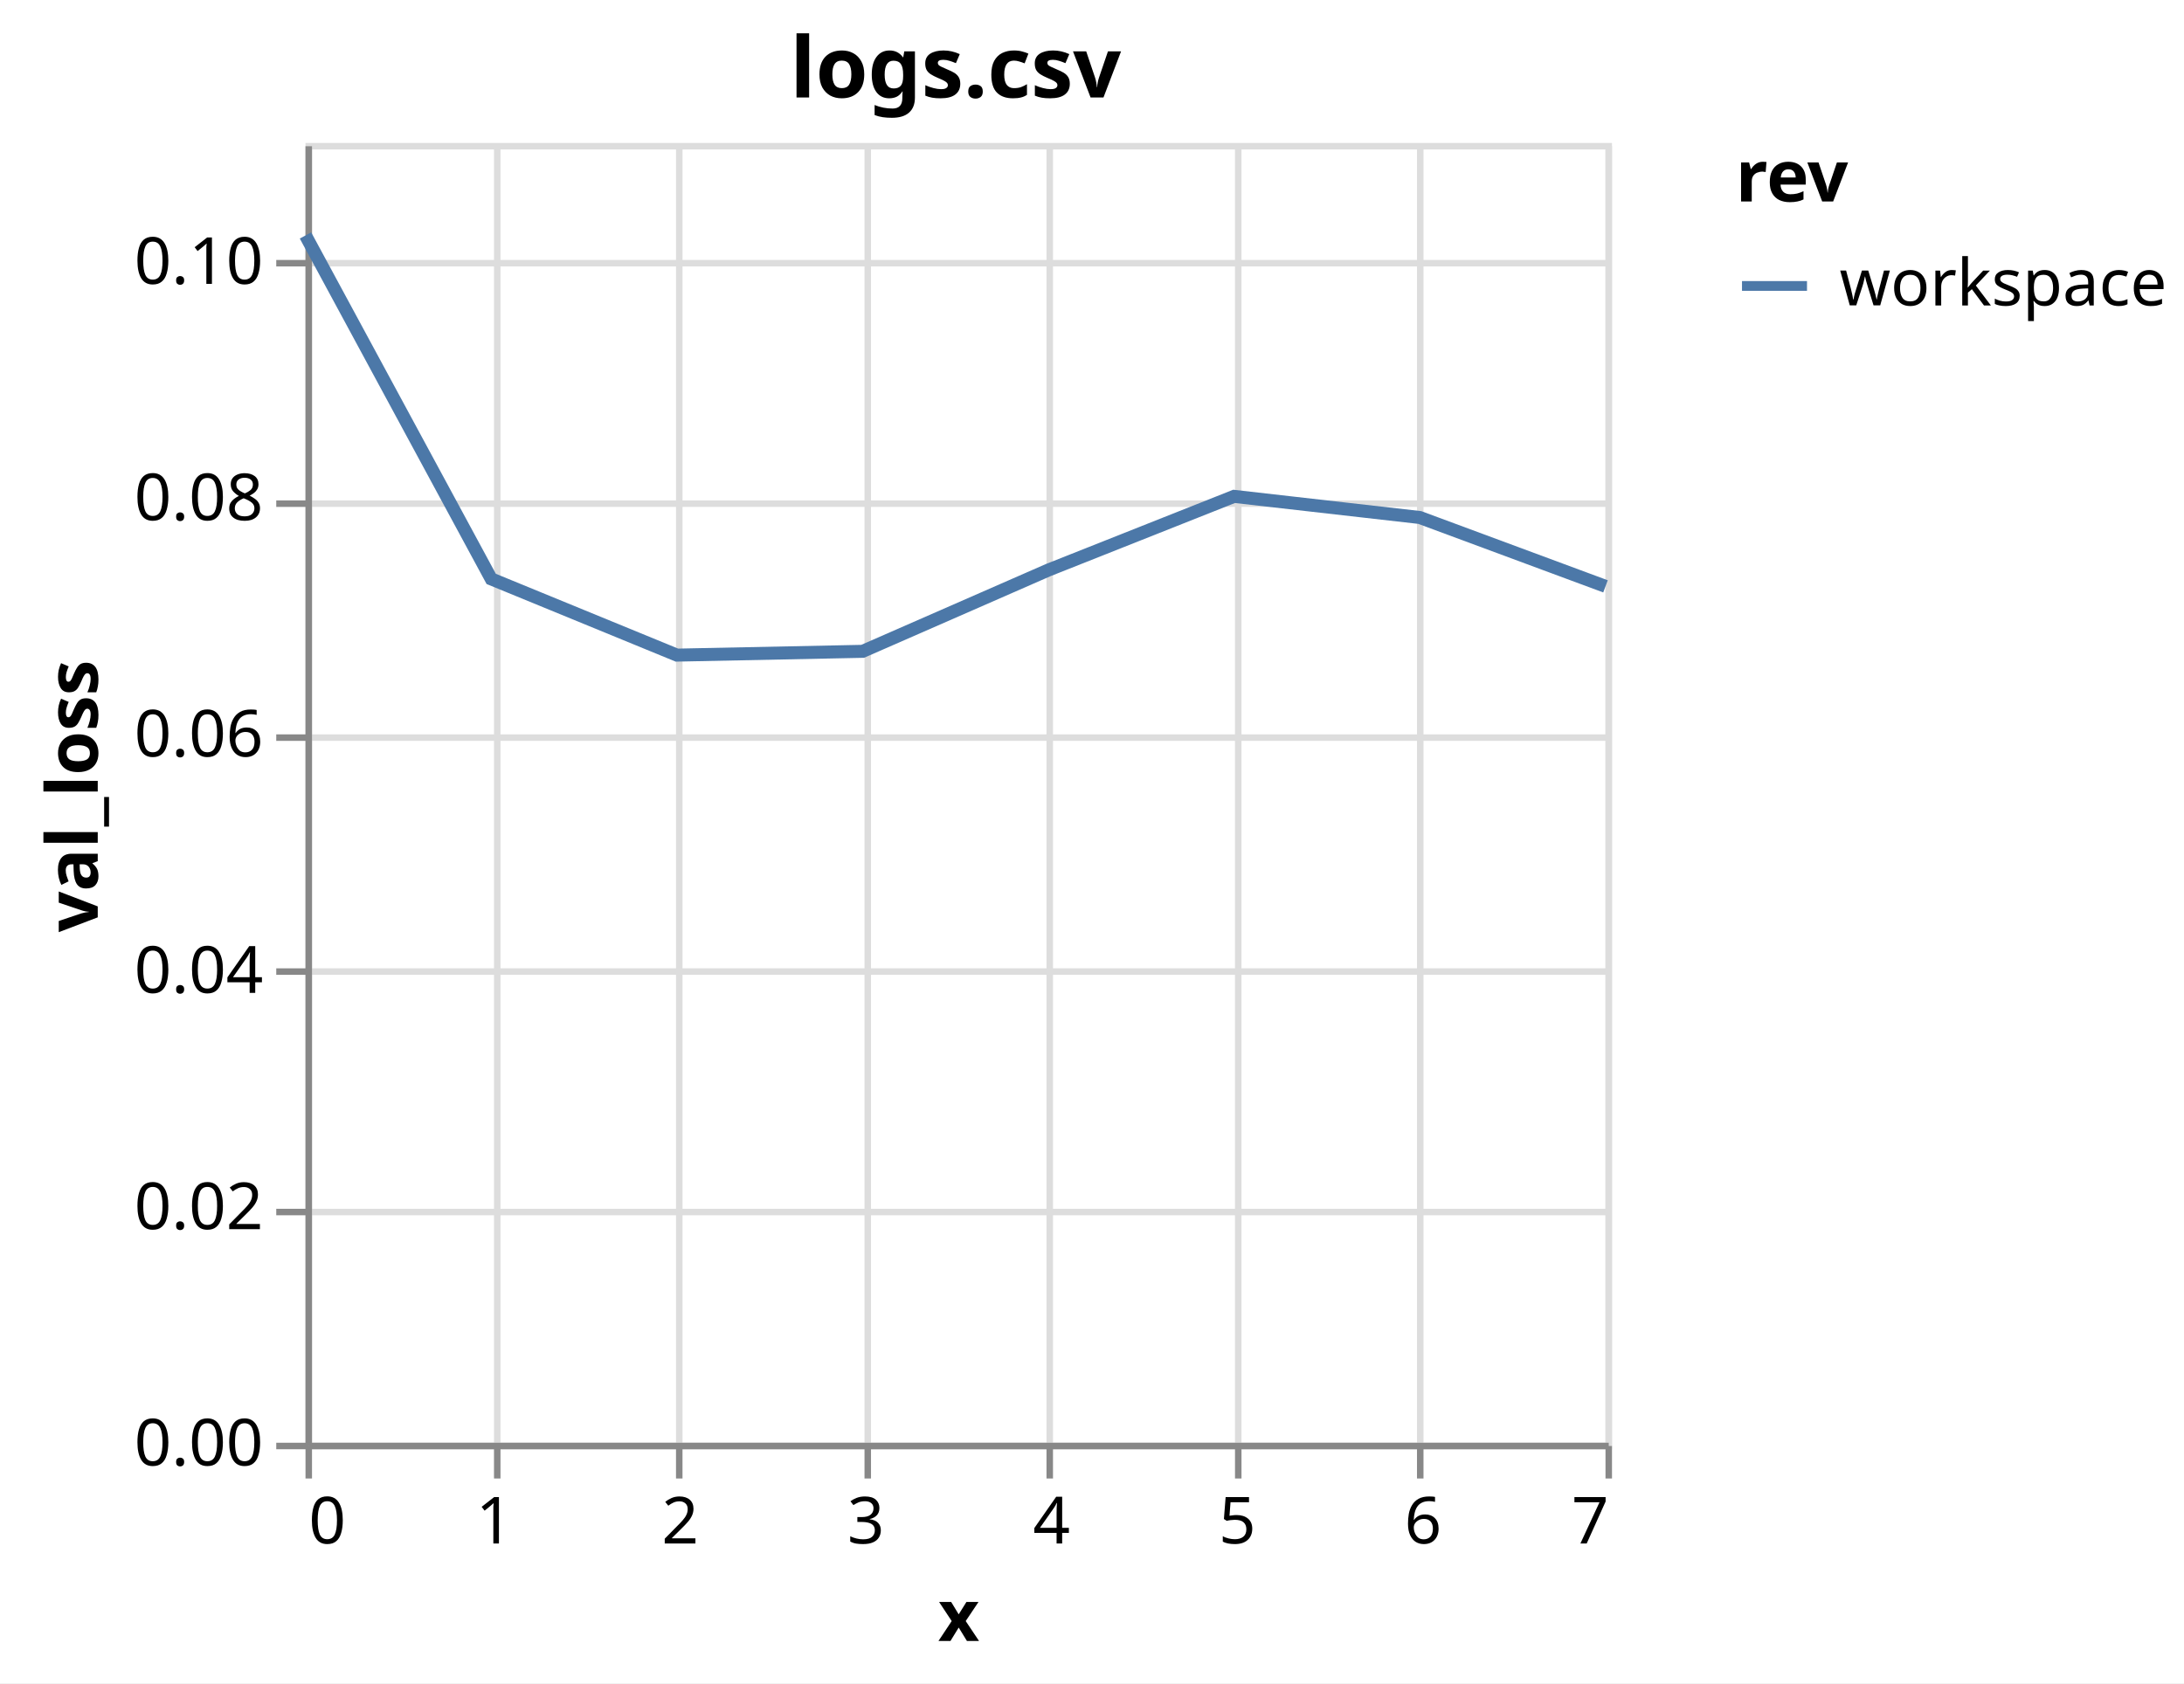
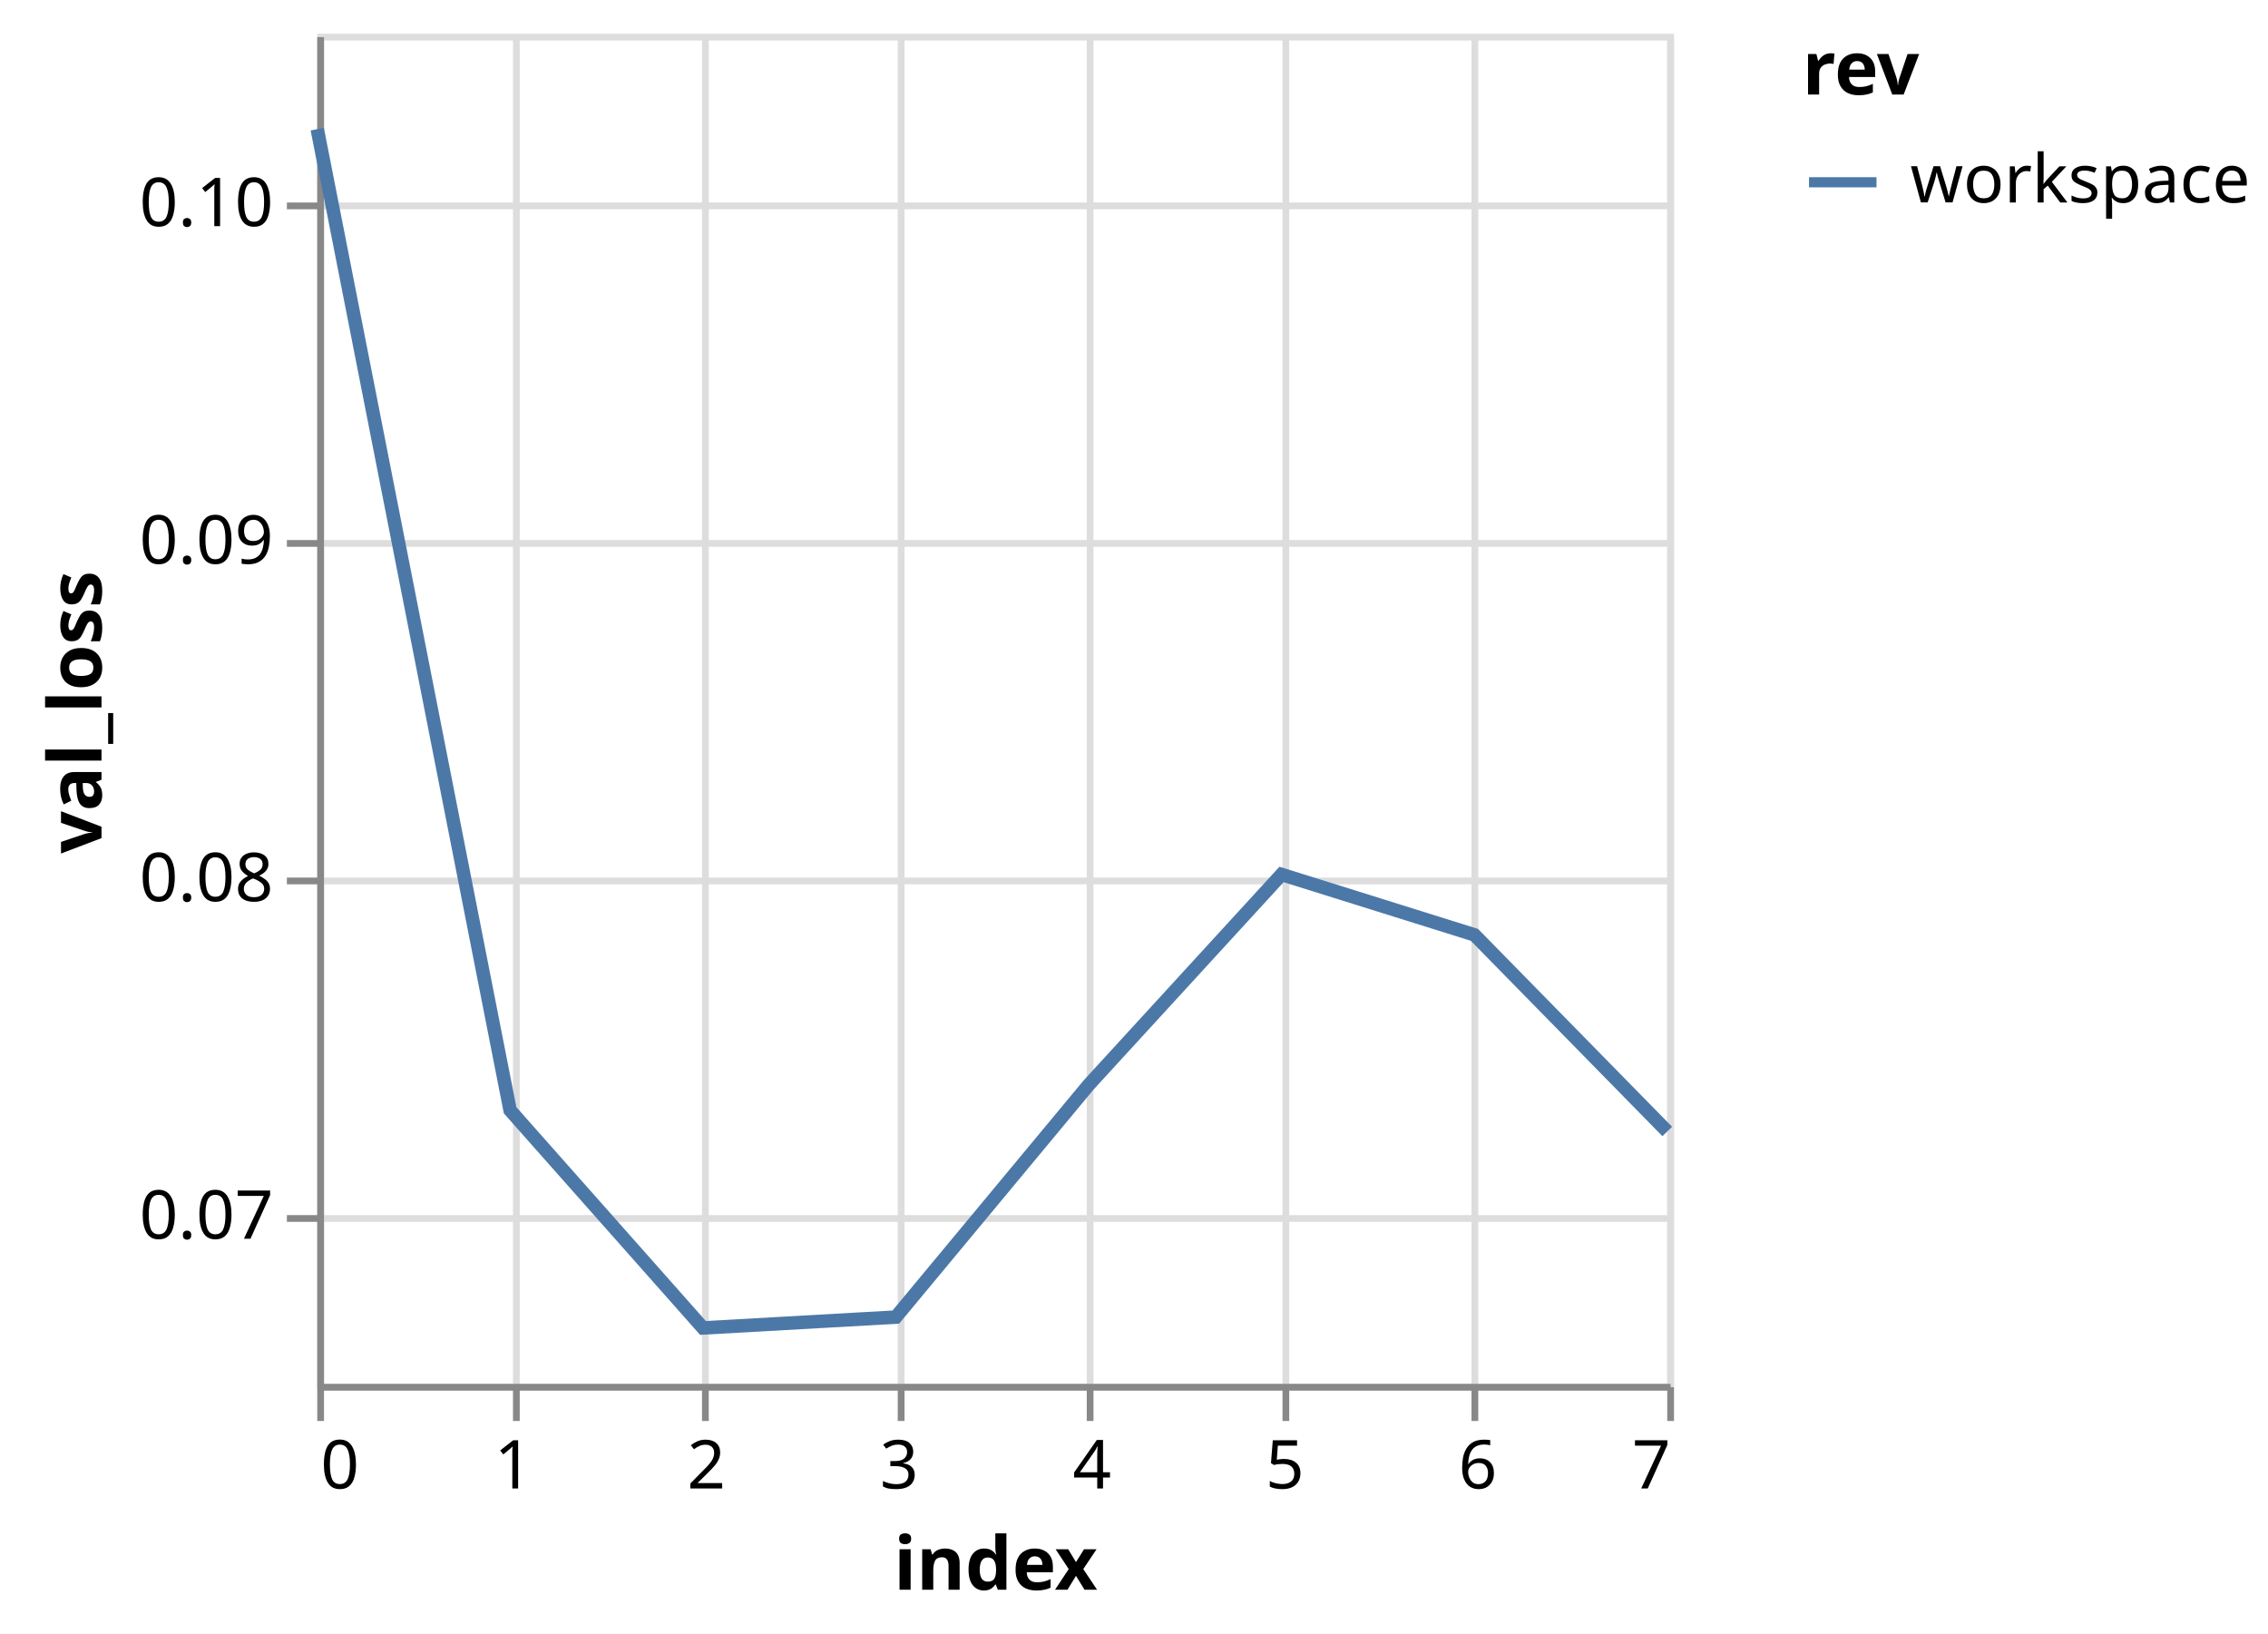
- <svg xmlns="http://www.w3.org/2000/svg" class="marks" width="336" height="259" viewBox="0 0 336 259" version="1.1">
-   <rect width="336" height="259" style="fill: white;" />
-   <g transform="translate(47,22)">
-     <g class="mark-group role-frame root">
+ <svg xmlns="http://www.w3.org/2000/svg" class="marks" width="336" height="242" viewBox="0 0 336 242" version="1.1">
+   <rect width="336" height="242" fill="white" />
+   <g fill="none" stroke-miterlimit="10" transform="translate(47,5)">
+     <g class="mark-group role-frame root" role="graphics-object" aria-roledescription="group mark container">
      <g transform="translate(0,0)">
-         <path class="background" d="M0.5,0.5h200v200h-200Z" style="fill: none; stroke: #ddd;" />
+         <path class="background" aria-hidden="true" d="M0.5,0.5h200v200h-200Z" stroke="#ddd" />
        <g>
-           <g class="mark-group role-axis">
+           <g class="mark-group role-axis" aria-hidden="true">
            <g transform="translate(0.5,200.5)">
-               <path class="background" d="M0,0h0v0h0Z" style="pointer-events: none; fill: none;" />
+               <path class="background" aria-hidden="true" d="M0,0h0v0h0Z" pointer-events="none" />
              <g>
-                 <g class="mark-rule role-axis-grid" style="pointer-events: none;">
-                   <line transform="translate(0,-200)" x2="0" y2="200" style="fill: none; stroke: #ddd; stroke-width: 1; opacity: 1;" />
-                   <line transform="translate(29,-200)" x2="0" y2="200" style="fill: none; stroke: #ddd; stroke-width: 1; opacity: 1;" />
-                   <line transform="translate(57,-200)" x2="0" y2="200" style="fill: none; stroke: #ddd; stroke-width: 1; opacity: 1;" />
-                   <line transform="translate(86,-200)" x2="0" y2="200" style="fill: none; stroke: #ddd; stroke-width: 1; opacity: 1;" />
-                   <line transform="translate(114,-200)" x2="0" y2="200" style="fill: none; stroke: #ddd; stroke-width: 1; opacity: 1;" />
-                   <line transform="translate(143,-200)" x2="0" y2="200" style="fill: none; stroke: #ddd; stroke-width: 1; opacity: 1;" />
-                   <line transform="translate(171,-200)" x2="0" y2="200" style="fill: none; stroke: #ddd; stroke-width: 1; opacity: 1;" />
-                   <line transform="translate(200,-200)" x2="0" y2="200" style="fill: none; stroke: #ddd; stroke-width: 1; opacity: 1;" />
+                 <g class="mark-rule role-axis-grid" pointer-events="none">
+                   <line transform="translate(0,-200)" x2="0" y2="200" stroke="#ddd" stroke-width="1" opacity="1" />
+                   <line transform="translate(29,-200)" x2="0" y2="200" stroke="#ddd" stroke-width="1" opacity="1" />
+                   <line transform="translate(57,-200)" x2="0" y2="200" stroke="#ddd" stroke-width="1" opacity="1" />
+                   <line transform="translate(86,-200)" x2="0" y2="200" stroke="#ddd" stroke-width="1" opacity="1" />
+                   <line transform="translate(114,-200)" x2="0" y2="200" stroke="#ddd" stroke-width="1" opacity="1" />
+                   <line transform="translate(143,-200)" x2="0" y2="200" stroke="#ddd" stroke-width="1" opacity="1" />
+                   <line transform="translate(171,-200)" x2="0" y2="200" stroke="#ddd" stroke-width="1" opacity="1" />
+                   <line transform="translate(200,-200)" x2="0" y2="200" stroke="#ddd" stroke-width="1" opacity="1" />
                </g>
              </g>
-               <path class="foreground" d="" style="pointer-events: none; display: none; fill: none;" />
+               <path class="foreground" aria-hidden="true" d="" pointer-events="none" display="none" />
            </g>
          </g>
-           <g class="mark-group role-axis">
+           <g class="mark-group role-axis" aria-hidden="true">
            <g transform="translate(0.5,0.5)">
-               <path class="background" d="M0,0h0v0h0Z" style="pointer-events: none; fill: none;" />
+               <path class="background" aria-hidden="true" d="M0,0h0v0h0Z" pointer-events="none" />
              <g>
-                 <g class="mark-rule role-axis-grid" style="pointer-events: none;">
-                   <line transform="translate(0,200)" x2="200" y2="0" style="fill: none; stroke: #ddd; stroke-width: 1; opacity: 1;" />
-                   <line transform="translate(0,164)" x2="200" y2="0" style="fill: none; stroke: #ddd; stroke-width: 1; opacity: 1;" />
-                   <line transform="translate(0,127)" x2="200" y2="0" style="fill: none; stroke: #ddd; stroke-width: 1; opacity: 1;" />
-                   <line transform="translate(0,91)" x2="200" y2="0" style="fill: none; stroke: #ddd; stroke-width: 1; opacity: 1;" />
-                   <line transform="translate(0,55)" x2="200" y2="0" style="fill: none; stroke: #ddd; stroke-width: 1; opacity: 1;" />
-                   <line transform="translate(0,18)" x2="200" y2="0" style="fill: none; stroke: #ddd; stroke-width: 1; opacity: 1;" />
+                 <g class="mark-rule role-axis-grid" pointer-events="none">
+                   <line transform="translate(0,175)" x2="200" y2="0" stroke="#ddd" stroke-width="1" opacity="1" />
+                   <line transform="translate(0,125)" x2="200" y2="0" stroke="#ddd" stroke-width="1" opacity="1" />
+                   <line transform="translate(0,75)" x2="200" y2="0" stroke="#ddd" stroke-width="1" opacity="1" />
+                   <line transform="translate(0,25)" x2="200" y2="0" stroke="#ddd" stroke-width="1" opacity="1" />
                </g>
              </g>
-               <path class="foreground" d="" style="pointer-events: none; display: none; fill: none;" />
+               <path class="foreground" aria-hidden="true" d="" pointer-events="none" display="none" />
            </g>
          </g>
-           <g class="mark-group role-axis">
+           <g class="mark-group role-axis" role="graphics-symbol" aria-roledescription="axis" aria-label="X-axis titled 'index' for a linear scale with values from 0 to 7">
            <g transform="translate(0.5,200.5)">
-               <path class="background" d="M0,0h0v0h0Z" style="pointer-events: none; fill: none;" />
+               <path class="background" aria-hidden="true" d="M0,0h0v0h0Z" pointer-events="none" />
              <g>
-                 <g class="mark-rule role-axis-tick" style="pointer-events: none;">
-                   <line transform="translate(0,0)" x2="0" y2="5" style="fill: none; stroke: #888; stroke-width: 1; opacity: 1;" />
-                   <line transform="translate(29,0)" x2="0" y2="5" style="fill: none; stroke: #888; stroke-width: 1; opacity: 1;" />
-                   <line transform="translate(57,0)" x2="0" y2="5" style="fill: none; stroke: #888; stroke-width: 1; opacity: 1;" />
-                   <line transform="translate(86,0)" x2="0" y2="5" style="fill: none; stroke: #888; stroke-width: 1; opacity: 1;" />
-                   <line transform="translate(114,0)" x2="0" y2="5" style="fill: none; stroke: #888; stroke-width: 1; opacity: 1;" />
-                   <line transform="translate(143,0)" x2="0" y2="5" style="fill: none; stroke: #888; stroke-width: 1; opacity: 1;" />
-                   <line transform="translate(171,0)" x2="0" y2="5" style="fill: none; stroke: #888; stroke-width: 1; opacity: 1;" />
-                   <line transform="translate(200,0)" x2="0" y2="5" style="fill: none; stroke: #888; stroke-width: 1; opacity: 1;" />
+                 <g class="mark-rule role-axis-tick" pointer-events="none">
+                   <line transform="translate(0,0)" x2="0" y2="5" stroke="#888" stroke-width="1" opacity="1" />
+                   <line transform="translate(29,0)" x2="0" y2="5" stroke="#888" stroke-width="1" opacity="1" />
+                   <line transform="translate(57,0)" x2="0" y2="5" stroke="#888" stroke-width="1" opacity="1" />
+                   <line transform="translate(86,0)" x2="0" y2="5" stroke="#888" stroke-width="1" opacity="1" />
+                   <line transform="translate(114,0)" x2="0" y2="5" stroke="#888" stroke-width="1" opacity="1" />
+                   <line transform="translate(143,0)" x2="0" y2="5" stroke="#888" stroke-width="1" opacity="1" />
+                   <line transform="translate(171,0)" x2="0" y2="5" stroke="#888" stroke-width="1" opacity="1" />
+                   <line transform="translate(200,0)" x2="0" y2="5" stroke="#888" stroke-width="1" opacity="1" />
                </g>
-                 <g class="mark-text role-axis-label" style="pointer-events: none;">
-                   <text text-anchor="start" transform="translate(0,15)" style="font-family: sans-serif; font-size: 10px; fill: #000; opacity: 1;">0</text>
-                   <text text-anchor="middle" transform="translate(28.57143,15)" style="font-family: sans-serif; font-size: 10px; fill: #000; opacity: 1;">1</text>
-                   <text text-anchor="middle" transform="translate(57.14286,15)" style="font-family: sans-serif; font-size: 10px; fill: #000; opacity: 1;">2</text>
-                   <text text-anchor="middle" transform="translate(85.71429,15)" style="font-family: sans-serif; font-size: 10px; fill: #000; opacity: 1;">3</text>
-                   <text text-anchor="middle" transform="translate(114.2857,15)" style="font-family: sans-serif; font-size: 10px; fill: #000; opacity: 1;">4</text>
-                   <text text-anchor="middle" transform="translate(142.8571,15)" style="font-family: sans-serif; font-size: 10px; fill: #000; opacity: 1;">5</text>
-                   <text text-anchor="middle" transform="translate(171.4286,15)" style="font-family: sans-serif; font-size: 10px; fill: #000; opacity: 1;">6</text>
-                   <text text-anchor="end" transform="translate(200,15)" style="font-family: sans-serif; font-size: 10px; fill: #000; opacity: 1;">7</text>
+                 <g class="mark-text role-axis-label" pointer-events="none">
+                   <text text-anchor="start" transform="translate(0,15)" font-family="sans-serif" font-size="10px" fill="#000" opacity="1">0</text>
+                   <text text-anchor="middle" transform="translate(28.57143,15)" font-family="sans-serif" font-size="10px" fill="#000" opacity="1">1</text>
+                   <text text-anchor="middle" transform="translate(57.14286,15)" font-family="sans-serif" font-size="10px" fill="#000" opacity="1">2</text>
+                   <text text-anchor="middle" transform="translate(85.71429,15)" font-family="sans-serif" font-size="10px" fill="#000" opacity="1">3</text>
+                   <text text-anchor="middle" transform="translate(114.2857,15)" font-family="sans-serif" font-size="10px" fill="#000" opacity="1">4</text>
+                   <text text-anchor="middle" transform="translate(142.8571,15)" font-family="sans-serif" font-size="10px" fill="#000" opacity="1">5</text>
+                   <text text-anchor="middle" transform="translate(171.4286,15)" font-family="sans-serif" font-size="10px" fill="#000" opacity="1">6</text>
+                   <text text-anchor="end" transform="translate(200,15)" font-family="sans-serif" font-size="10px" fill="#000" opacity="1">7</text>
                </g>
-                 <g class="mark-rule role-axis-domain" style="pointer-events: none;">
-                   <line transform="translate(0,0)" x2="200" y2="0" style="fill: none; stroke: #888; stroke-width: 1; opacity: 1;" />
+                 <g class="mark-rule role-axis-domain" pointer-events="none">
+                   <line transform="translate(0,0)" x2="200" y2="0" stroke="#888" stroke-width="1" opacity="1" />
                </g>
-                 <g class="mark-text role-axis-title" style="pointer-events: none;">
-                   <text text-anchor="middle" transform="translate(100,30)" style="font-family: sans-serif; font-size: 11px; font-weight: bold; fill: #000; opacity: 1;">x</text>
+                 <g class="mark-text role-axis-title" pointer-events="none">
+                   <text text-anchor="middle" transform="translate(100,30)" font-family="sans-serif" font-size="11px" font-weight="bold" fill="#000" opacity="1">index</text>
                </g>
              </g>
-               <path class="foreground" d="" style="pointer-events: none; display: none; fill: none;" />
+               <path class="foreground" aria-hidden="true" d="" pointer-events="none" display="none" />
            </g>
          </g>
-           <g class="mark-group role-axis">
+           <g class="mark-group role-axis" role="graphics-symbol" aria-roledescription="axis" aria-label="Y-axis titled 'val_loss' for a linear scale with values from 0.07 to 0.10">
            <g transform="translate(0.5,0.5)">
-               <path class="background" d="M0,0h0v0h0Z" style="pointer-events: none; fill: none;" />
+               <path class="background" aria-hidden="true" d="M0,0h0v0h0Z" pointer-events="none" />
              <g>
-                 <g class="mark-rule role-axis-tick" style="pointer-events: none;">
-                   <line transform="translate(0,200)" x2="-5" y2="0" style="fill: none; stroke: #888; stroke-width: 1; opacity: 1;" />
-                   <line transform="translate(0,164)" x2="-5" y2="0" style="fill: none; stroke: #888; stroke-width: 1; opacity: 1;" />
-                   <line transform="translate(0,127)" x2="-5" y2="0" style="fill: none; stroke: #888; stroke-width: 1; opacity: 1;" />
-                   <line transform="translate(0,91)" x2="-5" y2="0" style="fill: none; stroke: #888; stroke-width: 1; opacity: 1;" />
-                   <line transform="translate(0,55)" x2="-5" y2="0" style="fill: none; stroke: #888; stroke-width: 1; opacity: 1;" />
-                   <line transform="translate(0,18)" x2="-5" y2="0" style="fill: none; stroke: #888; stroke-width: 1; opacity: 1;" />
+                 <g class="mark-rule role-axis-tick" pointer-events="none">
+                   <line transform="translate(0,175)" x2="-5" y2="0" stroke="#888" stroke-width="1" opacity="1" />
+                   <line transform="translate(0,125)" x2="-5" y2="0" stroke="#888" stroke-width="1" opacity="1" />
+                   <line transform="translate(0,75)" x2="-5" y2="0" stroke="#888" stroke-width="1" opacity="1" />
+                   <line transform="translate(0,25)" x2="-5" y2="0" stroke="#888" stroke-width="1" opacity="1" />
                </g>
-                 <g class="mark-text role-axis-label" style="pointer-events: none;">
-                   <text text-anchor="end" transform="translate(-7,203)" style="font-family: sans-serif; font-size: 10px; fill: #000; opacity: 1;">0.00</text>
-                   <text text-anchor="end" transform="translate(-7,166.6364)" style="font-family: sans-serif; font-size: 10px; fill: #000; opacity: 1;">0.02</text>
-                   <text text-anchor="end" transform="translate(-7,130.2727)" style="font-family: sans-serif; font-size: 10px; fill: #000; opacity: 1;">0.04</text>
-                   <text text-anchor="end" transform="translate(-7,93.90909)" style="font-family: sans-serif; font-size: 10px; fill: #000; opacity: 1;">0.06</text>
-                   <text text-anchor="end" transform="translate(-7,57.54545)" style="font-family: sans-serif; font-size: 10px; fill: #000; opacity: 1;">0.08</text>
-                   <text text-anchor="end" transform="translate(-7,21.18182)" style="font-family: sans-serif; font-size: 10px; fill: #000; opacity: 1;">0.10</text>
+                 <g class="mark-text role-axis-label" pointer-events="none">
+                   <text text-anchor="end" transform="translate(-7,178)" font-family="sans-serif" font-size="10px" fill="#000" opacity="1">0.07</text>
+                   <text text-anchor="end" transform="translate(-7,128)" font-family="sans-serif" font-size="10px" fill="#000" opacity="1">0.08</text>
+                   <text text-anchor="end" transform="translate(-7,78)" font-family="sans-serif" font-size="10px" fill="#000" opacity="1">0.09</text>
+                   <text text-anchor="end" transform="translate(-7,28)" font-family="sans-serif" font-size="10px" fill="#000" opacity="1">0.10</text>
                </g>
-                 <g class="mark-rule role-axis-domain" style="pointer-events: none;">
-                   <line transform="translate(0,200)" x2="0" y2="-200" style="fill: none; stroke: #888; stroke-width: 1; opacity: 1;" />
+                 <g class="mark-rule role-axis-domain" pointer-events="none">
+                   <line transform="translate(0,200)" x2="0" y2="-200" stroke="#888" stroke-width="1" opacity="1" />
                </g>
-                 <g class="mark-text role-axis-title" style="pointer-events: none;">
-                   <text text-anchor="middle" transform="translate(-30.46289,100) rotate(-90) translate(0,-2)" style="font-family: sans-serif; font-size: 11px; font-weight: bold; fill: #000; opacity: 1;">val_loss</text>
+                 <g class="mark-text role-axis-title" pointer-events="none">
+                   <text text-anchor="middle" transform="translate(-30.46289,100) rotate(-90) translate(0,-2)" font-family="sans-serif" font-size="11px" font-weight="bold" fill="#000" opacity="1">val_loss</text>
                </g>
              </g>
-               <path class="foreground" d="" style="pointer-events: none; display: none; fill: none;" />
+               <path class="foreground" aria-hidden="true" d="" pointer-events="none" display="none" />
            </g>
          </g>
-           <g class="mark-group role-scope pathgroup">
+           <g class="mark-group role-scope pathgroup" role="graphics-object" aria-roledescription="group mark container">
            <g transform="translate(0,0)">
-               <path class="background" d="M0,0h200v200h-200Z" style="fill: none;" />
+               <path class="background" aria-hidden="true" d="M0,0h200v200h-200Z" />
              <g>
-                 <g class="mark-line role-mark marks">
-                   <path d="M0,14.229L28.571,67.079L57.143,78.806L85.714,78.222L114.286,65.714L142.857,54.378L171.429,57.63L200,68.223" style="fill: none; stroke: #4c78a8; stroke-width: 2;" />
+                 <g class="mark-line role-mark marks" role="graphics-object" aria-roledescription="line mark container">
+                   <path aria-label="index: 0; val_loss: 0.102173998647; rev: workspace" role="graphics-symbol" aria-roledescription="line mark" d="M0,14.13L28.571,159.467L57.143,191.717L85.714,190.109L114.286,155.712L142.857,124.538L171.429,133.483L200,162.613" stroke="#4c78a8" stroke-width="2" />
                </g>
              </g>
-               <path class="foreground" d="" style="display: none; fill: none;" />
+               <path class="foreground" aria-hidden="true" d="" display="none" />
            </g>
          </g>
-           <g class="mark-group role-legend">
+           <g class="mark-group role-legend" role="graphics-symbol" aria-roledescription="legend" aria-label="Symbol legend titled 'rev' for stroke color with 1 value: workspace">
            <g transform="translate(220,0)">
-               <path class="background" d="M0,0h64v27h-64Z" style="pointer-events: none; fill: none;" />
+               <path class="background" aria-hidden="true" d="M0,0h64v27h-64Z" pointer-events="none" />
              <g>
                <g class="mark-group role-legend-entry">
                  <g transform="translate(0,16)">
-                     <path class="background" d="M0,0h0v0h0Z" style="pointer-events: none; fill: none;" />
+                     <path class="background" aria-hidden="true" d="M0,0h0v0h0Z" pointer-events="none" />
                    <g>
-                       <g class="mark-group role-scope">
+                       <g class="mark-group role-scope" role="graphics-object" aria-roledescription="group mark container">
                        <g transform="translate(0,0)">
-                           <path class="background" d="M0,0h63.798v11h-63.798Z" style="pointer-events: none; fill: none; opacity: 1;" />
+                           <path class="background" aria-hidden="true" d="M0,0h63.798v11h-63.798Z" pointer-events="none" opacity="1" />
                          <g>
-                             <g class="mark-symbol role-legend-symbol" style="pointer-events: none;">
-                               <path transform="translate(6,6)" d="M-5,0L5,0" style="fill: none; stroke: #4c78a8; stroke-width: 1.5; opacity: 1;" />
+                             <g class="mark-symbol role-legend-symbol" pointer-events="none">
+                               <path transform="translate(6,6)" d="M-5,0L5,0" stroke="#4c78a8" stroke-width="1.5" opacity="1" />
                            </g>
-                             <g class="mark-text role-legend-label" style="pointer-events: none;">
-                               <text text-anchor="start" transform="translate(16,9)" style="font-family: sans-serif; font-size: 10px; fill: #000; opacity: 1;">workspace</text>
+                             <g class="mark-text role-legend-label" pointer-events="none">
+                               <text text-anchor="start" transform="translate(16,9)" font-family="sans-serif" font-size="10px" fill="#000" opacity="1">workspace</text>
                            </g>
                          </g>
-                           <path class="foreground" d="" style="pointer-events: none; display: none; fill: none;" />
+                           <path class="foreground" aria-hidden="true" d="" pointer-events="none" display="none" />
                        </g>
                      </g>
                    </g>
-                     <path class="foreground" d="" style="pointer-events: none; display: none; fill: none;" />
+                     <path class="foreground" aria-hidden="true" d="" pointer-events="none" display="none" />
                  </g>
                </g>
-                 <g class="mark-text role-legend-title" style="pointer-events: none;">
-                   <text text-anchor="start" transform="translate(0,9)" style="font-family: sans-serif; font-size: 11px; font-weight: bold; fill: #000; opacity: 1;">rev</text>
+                 <g class="mark-text role-legend-title" pointer-events="none">
+                   <text text-anchor="start" transform="translate(0,9)" font-family="sans-serif" font-size="11px" font-weight="bold" fill="#000" opacity="1">rev</text>
                </g>
              </g>
-               <path class="foreground" d="" style="pointer-events: none; display: none; fill: none;" />
-             </g>
-           </g>
-           <g class="mark-group role-title">
-             <g transform="translate(100,-17)">
-               <path class="background" d="M0,0h0v0h0Z" style="pointer-events: none; fill: none;" />
-               <g>
-                 <g class="mark-text role-title-text" style="pointer-events: none;">
-                   <text text-anchor="middle" transform="translate(0,10)" style="font-family: sans-serif; font-size: 13px; font-weight: bold; fill: #000; opacity: 1;">logs.csv</text>
-                 </g>
-               </g>
-               <path class="foreground" d="" style="pointer-events: none; display: none; fill: none;" />
+               <path class="foreground" aria-hidden="true" d="" pointer-events="none" display="none" />
            </g>
          </g>
        </g>
-         <path class="foreground" d="" style="display: none; fill: none;" />
+         <path class="foreground" aria-hidden="true" d="" display="none" />
      </g>
    </g>
  </g>
</svg>
